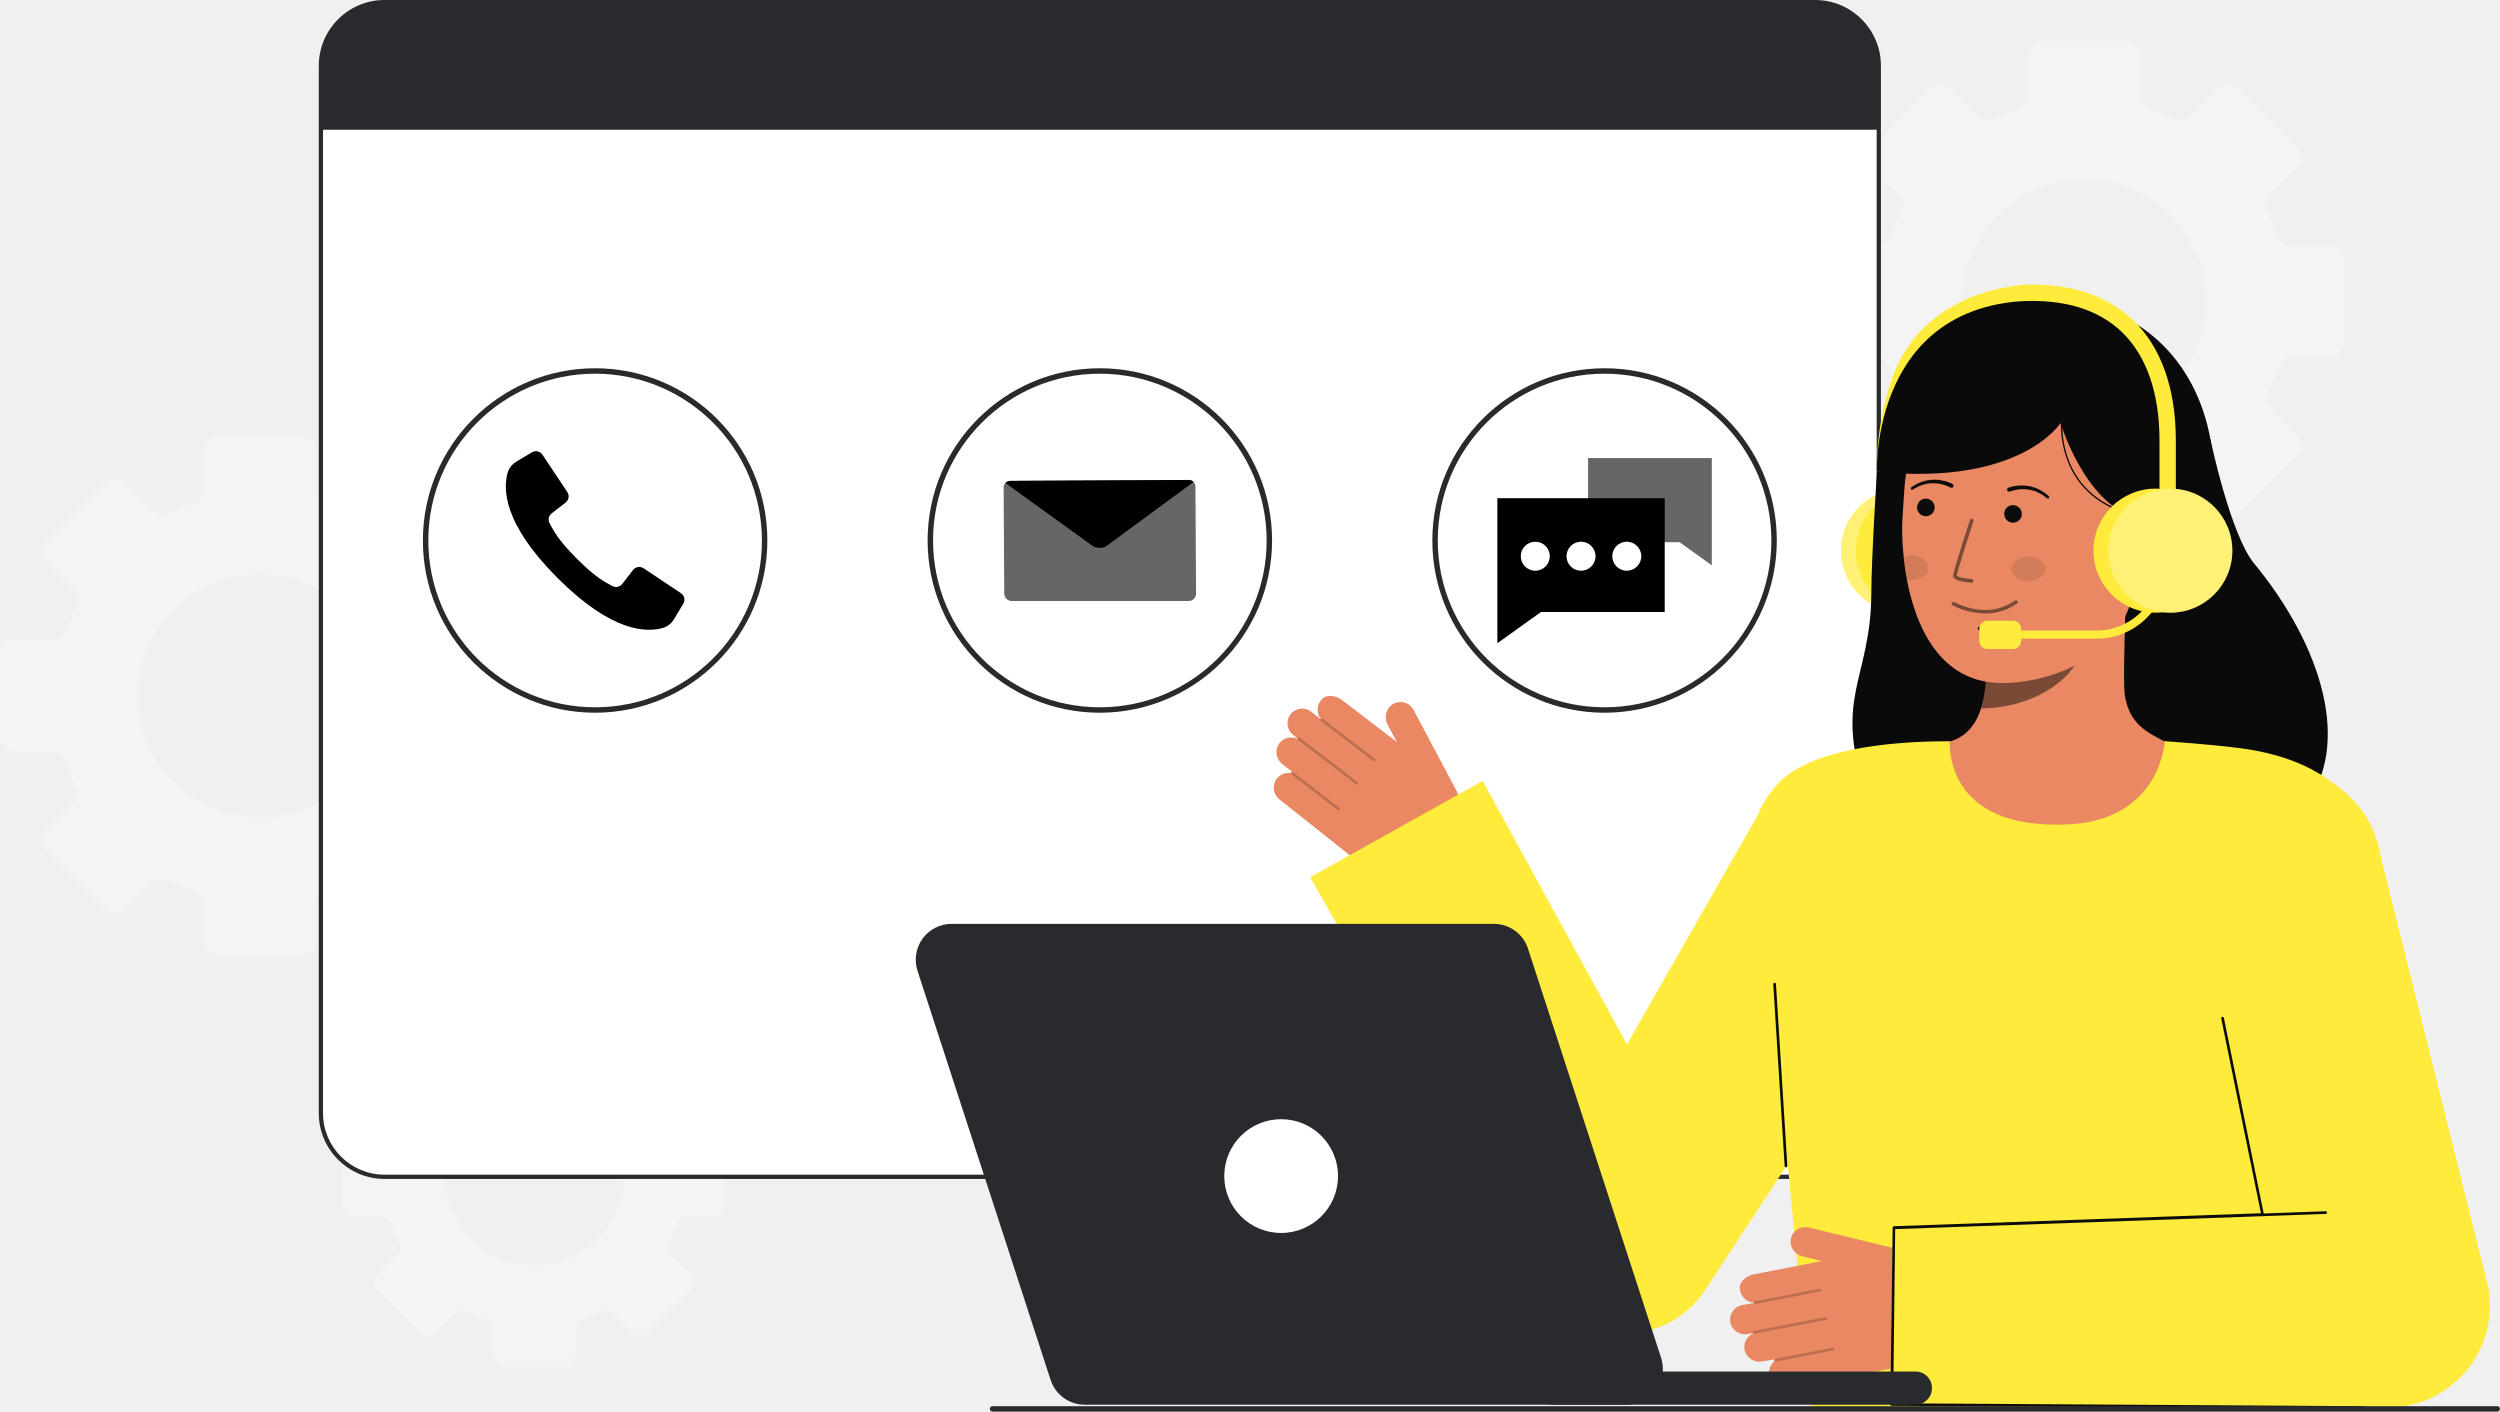
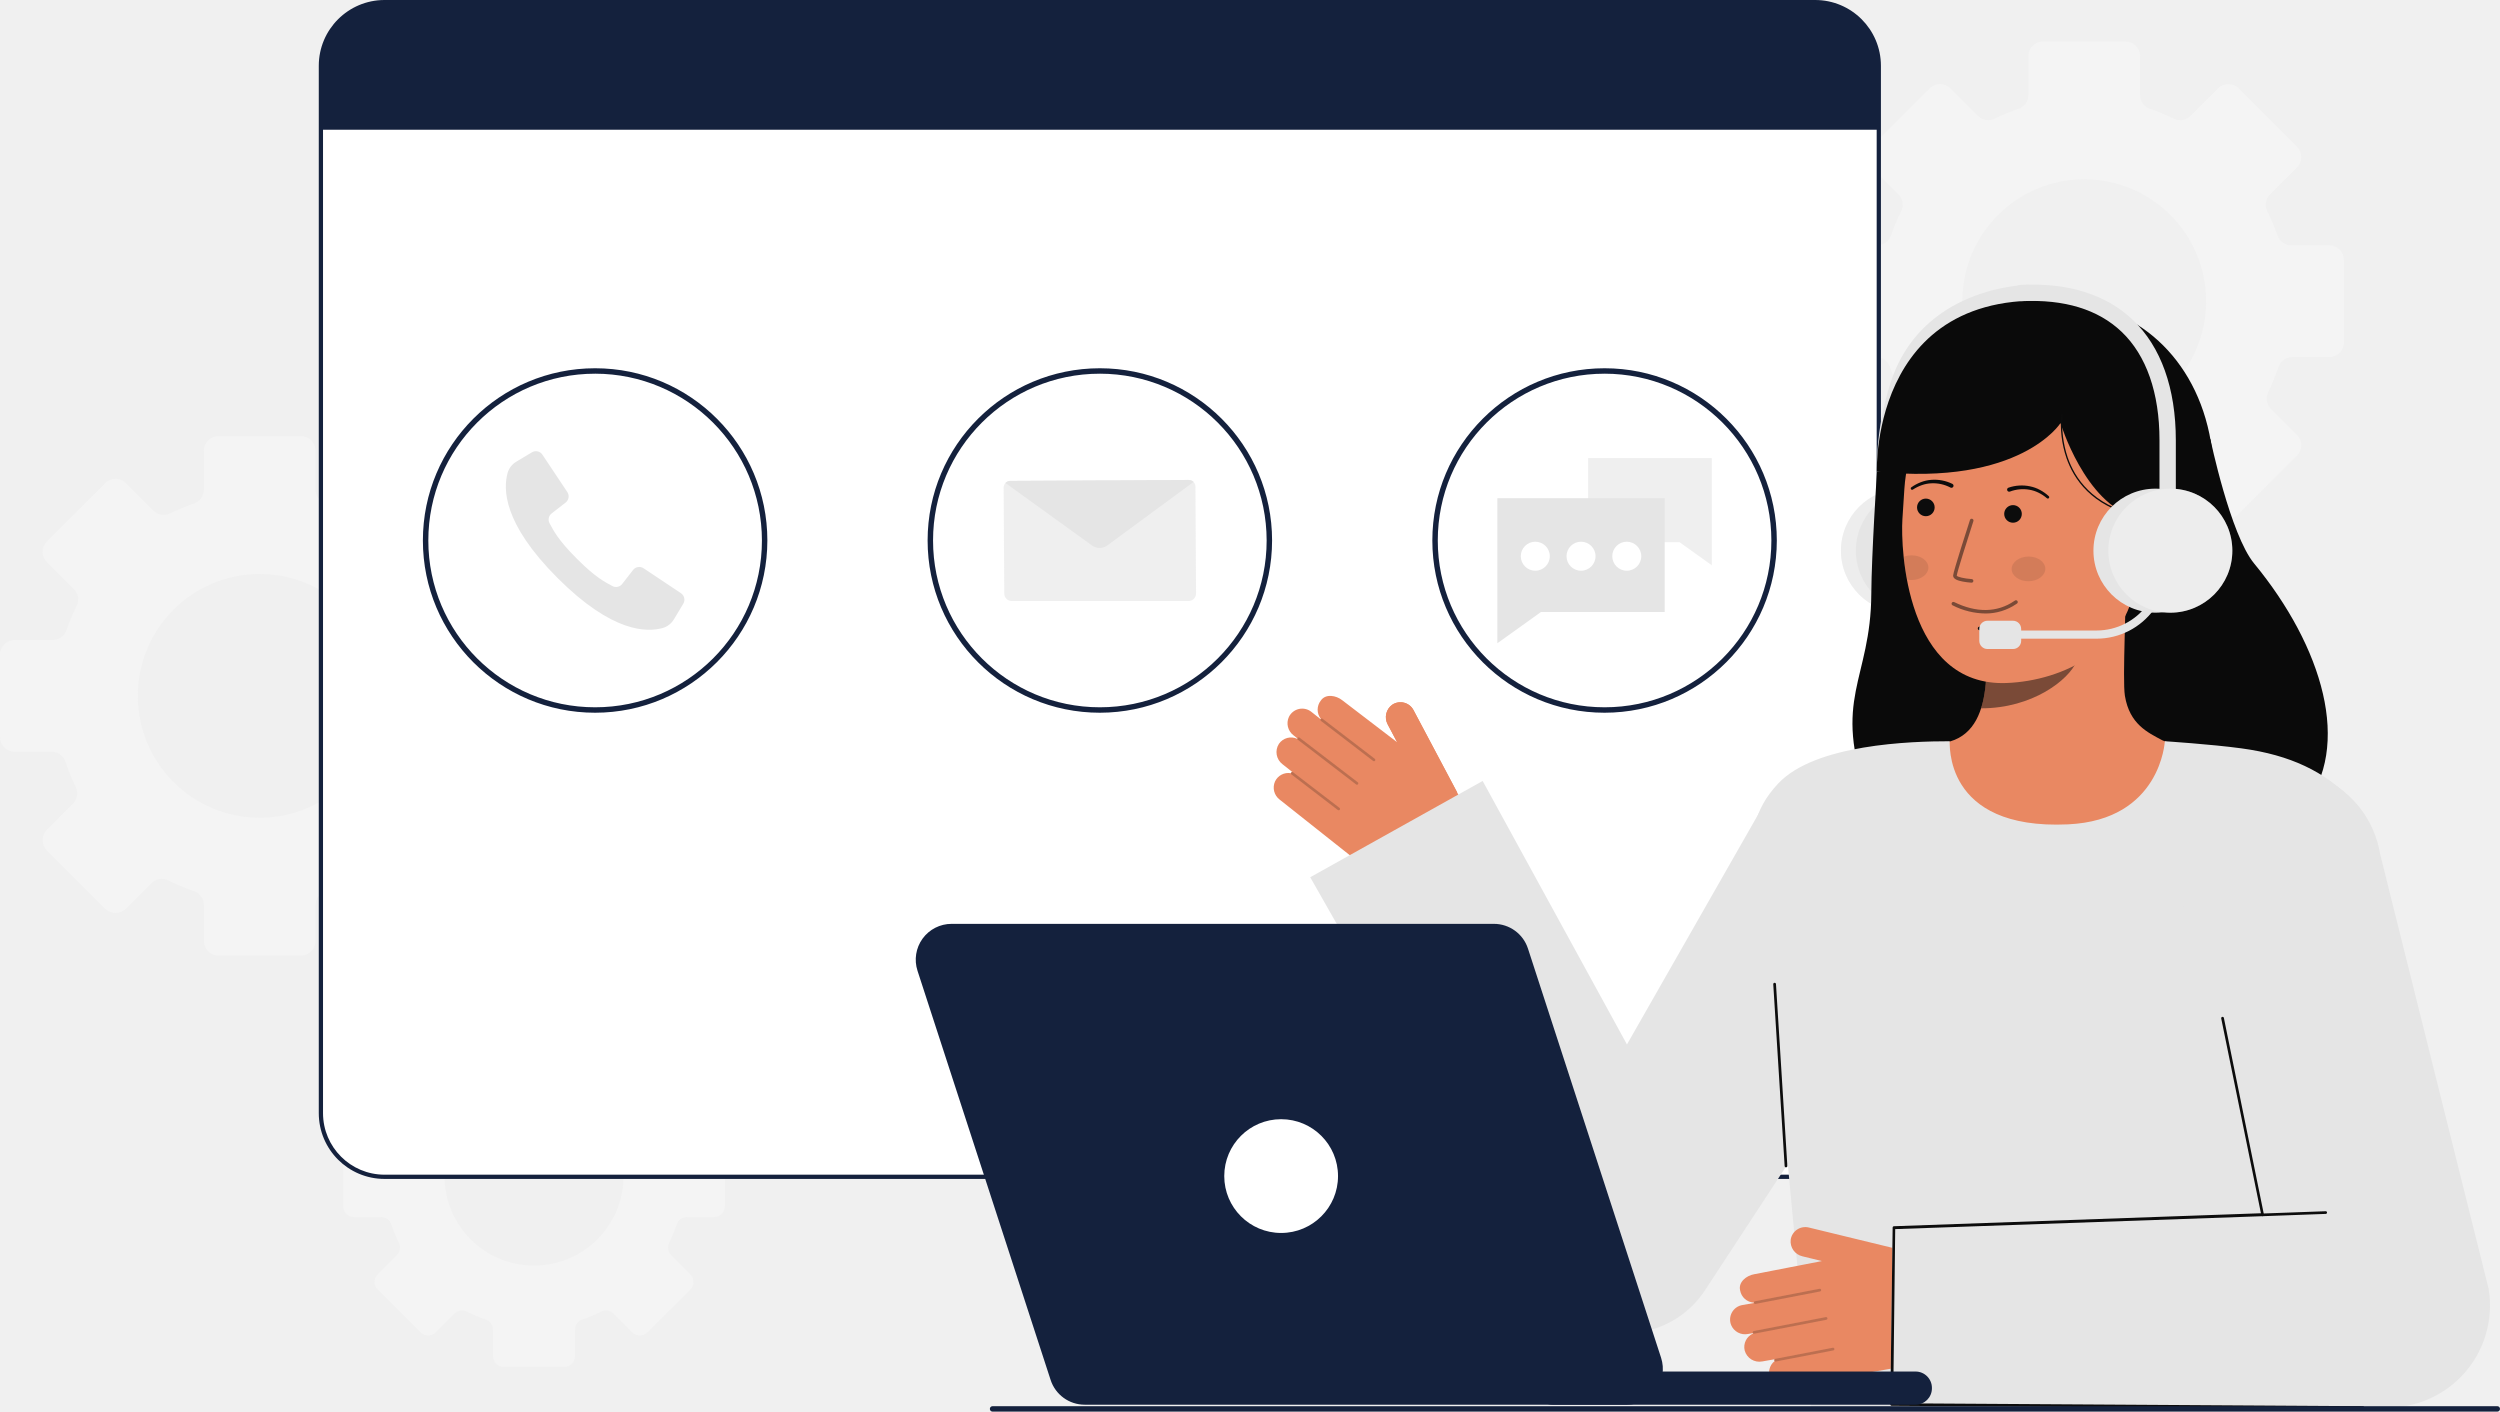
<svg xmlns="http://www.w3.org/2000/svg" id="Layer_1" data-name="Layer 1" viewBox="0 0 918.777 518.786">
  <g>
    <path d="M856.044,90.157H842.085a5.348,5.348,0,0,1-5.055-3.577,76.258,76.258,0,0,0-3.784-8.97,5.343,5.343,0,0,1,1.017-6.175l9.921-9.921a5.381,5.381,0,0,0,0-7.606L822.75,32.484a5.379,5.379,0,0,0-7.605,0l-10.1,10.1a5.35,5.35,0,0,1-6.128,1.035,75.187,75.187,0,0,0-8.792-3.624,5.349,5.349,0,0,1-3.624-5.073V20.614a5.374,5.374,0,0,0-5.375-5.375h-30.3a5.374,5.374,0,0,0-5.375,5.375V34.922a5.349,5.349,0,0,1-3.624,5.073,75.1,75.1,0,0,0-8.791,3.624,5.35,5.35,0,0,1-6.128-1.035l-10.1-10.1a5.381,5.381,0,0,0-7.606,0L687.767,53.908a5.381,5.381,0,0,0,0,7.606l9.922,9.921a5.343,5.343,0,0,1,1.016,6.175,74.55,74.55,0,0,0-3.774,8.97,5.369,5.369,0,0,1-5.065,3.577H675.907a5.373,5.373,0,0,0-5.375,5.375v30.31a5.373,5.373,0,0,0,5.375,5.375H689.5a5.364,5.364,0,0,1,5.1,3.69,75.86,75.86,0,0,0,3.756,9.215,5.385,5.385,0,0,1-1.017,6.166l-9.573,9.573a5.369,5.369,0,0,0,0,7.6L709.2,188.891a5.381,5.381,0,0,0,7.606,0l9.384-9.385a5.382,5.382,0,0,1,6.213-1,74.734,74.734,0,0,0,9.385,3.916,5.387,5.387,0,0,1,3.661,5.093v13.234a5.376,5.376,0,0,0,5.375,5.385h30.3a5.376,5.376,0,0,0,5.375-5.385V187.517a5.389,5.389,0,0,1,3.661-5.093,74.671,74.671,0,0,0,9.385-3.916,5.382,5.382,0,0,1,6.213,1l9.385,9.385a5.379,5.379,0,0,0,7.605,0l21.434-21.434a5.369,5.369,0,0,0,0-7.6l-9.573-9.573a5.385,5.385,0,0,1-1.017-6.166,75.7,75.7,0,0,0,3.756-9.215,5.364,5.364,0,0,1,5.1-3.69h13.592a5.373,5.373,0,0,0,5.375-5.375V95.532A5.373,5.373,0,0,0,856.044,90.157ZM765.98,155.475a44.792,44.792,0,1,1,44.788-44.788A44.793,44.793,0,0,1,765.98,155.475Z" fill="#f4f4f4" />
    <path d="M262.408,417.142H252.155a3.928,3.928,0,0,1-3.713-2.628,55.927,55.927,0,0,0-2.78-6.589,3.927,3.927,0,0,1,.747-4.536L253.7,396.1a3.952,3.952,0,0,0,0-5.587l-15.743-15.736a3.952,3.952,0,0,0-5.587,0l-7.418,7.419a3.93,3.93,0,0,1-4.5.76,55.206,55.206,0,0,0-6.457-2.662,3.929,3.929,0,0,1-2.662-3.726V366.06a3.947,3.947,0,0,0-3.948-3.948H185.122a3.947,3.947,0,0,0-3.948,3.948v10.51a3.928,3.928,0,0,1-2.662,3.726,55.206,55.206,0,0,0-6.457,2.662,3.928,3.928,0,0,1-4.5-.76l-7.419-7.419a3.952,3.952,0,0,0-5.587,0l-15.743,15.736a3.952,3.952,0,0,0,0,5.587l7.287,7.287a3.927,3.927,0,0,1,.747,4.536,54.9,54.9,0,0,0-2.773,6.589,3.943,3.943,0,0,1-3.719,2.628H130.093a3.947,3.947,0,0,0-3.948,3.948v22.263a3.947,3.947,0,0,0,3.948,3.948h9.984a3.939,3.939,0,0,1,3.747,2.71,55.815,55.815,0,0,0,2.759,6.769,3.954,3.954,0,0,1-.747,4.529l-7.031,7.032a3.942,3.942,0,0,0,0,5.579l15.743,15.744a3.952,3.952,0,0,0,5.587,0l6.893-6.894a3.951,3.951,0,0,1,4.563-.732,54.915,54.915,0,0,0,6.894,2.876,3.956,3.956,0,0,1,2.689,3.74v9.722a3.948,3.948,0,0,0,3.948,3.954h22.257a3.948,3.948,0,0,0,3.948-3.954v-9.722a3.956,3.956,0,0,1,2.689-3.74,54.915,54.915,0,0,0,6.894-2.876,3.951,3.951,0,0,1,4.563.732l6.893,6.894a3.952,3.952,0,0,0,5.587,0L253.7,473.92a3.942,3.942,0,0,0,0-5.579l-7.031-7.032a3.955,3.955,0,0,1-.747-4.529,55.815,55.815,0,0,0,2.759-6.769,3.939,3.939,0,0,1,3.747-2.71h9.984a3.947,3.947,0,0,0,3.948-3.948V421.09A3.947,3.947,0,0,0,262.408,417.142Zm-66.154,47.977a32.9,32.9,0,1,1,32.9-32.9A32.9,32.9,0,0,1,196.254,465.119Z" fill="#f4f4f4" />
    <path d="M185.513,235.216h-13.96a5.349,5.349,0,0,1-5.055-3.577,76.2,76.2,0,0,0-3.784-8.971,5.343,5.343,0,0,1,1.017-6.175l9.921-9.921a5.381,5.381,0,0,0,0-7.606l-21.433-21.424a5.381,5.381,0,0,0-7.606,0l-10.1,10.1a5.347,5.347,0,0,1-6.128,1.035,75.187,75.187,0,0,0-8.792-3.624,5.349,5.349,0,0,1-3.624-5.073V165.672a5.373,5.373,0,0,0-5.375-5.375h-30.3a5.373,5.373,0,0,0-5.374,5.375V179.98a5.35,5.35,0,0,1-3.624,5.073,75.044,75.044,0,0,0-8.792,3.624,5.347,5.347,0,0,1-6.128-1.035l-10.1-10.1a5.381,5.381,0,0,0-7.606,0L17.235,198.966a5.381,5.381,0,0,0,0,7.606l9.922,9.921a5.343,5.343,0,0,1,1.016,6.175,74.5,74.5,0,0,0-3.774,8.971,5.371,5.371,0,0,1-5.065,3.577H5.375A5.372,5.372,0,0,0,0,240.59V270.9a5.372,5.372,0,0,0,5.375,5.375H18.967a5.366,5.366,0,0,1,5.1,3.69,75.874,75.874,0,0,0,3.756,9.216,5.384,5.384,0,0,1-1.017,6.165l-9.573,9.573a5.37,5.37,0,0,0,0,7.6l21.434,21.433a5.381,5.381,0,0,0,7.606,0l9.384-9.385a5.38,5.38,0,0,1,6.213-1,74.728,74.728,0,0,0,9.385,3.915,5.388,5.388,0,0,1,3.662,5.093V345.81a5.375,5.375,0,0,0,5.374,5.384h30.3a5.375,5.375,0,0,0,5.375-5.384V332.575a5.388,5.388,0,0,1,3.662-5.093,74.715,74.715,0,0,0,9.384-3.915,5.38,5.38,0,0,1,6.213,1l9.385,9.385a5.381,5.381,0,0,0,7.606,0l21.433-21.433a5.37,5.37,0,0,0,0-7.6l-9.573-9.573a5.384,5.384,0,0,1-1.017-6.165,75.714,75.714,0,0,0,3.756-9.216,5.366,5.366,0,0,1,5.1-3.69h13.593a5.372,5.372,0,0,0,5.374-5.375V240.59A5.372,5.372,0,0,0,185.513,235.216ZM95.448,300.533a44.792,44.792,0,1,1,44.788-44.788A44.793,44.793,0,0,1,95.448,300.533Z" fill="#f4f4f4" />
    <g>
      <g>
        <g>
          <rect x="117.936" y="0.779" width="572.541" height="431.712" rx="23.379" transform="translate(808.413 433.27) rotate(-180)" fill="#fff" />
-           <path d="M117.156,409.112V24.158A24.187,24.187,0,0,1,141.315,0H667.1a24.187,24.187,0,0,1,24.159,24.158V409.112A24.186,24.186,0,0,1,667.1,433.27H141.315A24.186,24.186,0,0,1,117.156,409.112ZM141.315,1.559a22.626,22.626,0,0,0-22.6,22.6V409.112a22.626,22.626,0,0,0,22.6,22.6H667.1a22.626,22.626,0,0,0,22.6-22.6V24.158a22.625,22.625,0,0,0-22.6-22.6Z" fill="#292a2e" />
+           <path d="M117.156,409.112V24.158A24.187,24.187,0,0,1,141.315,0H667.1a24.187,24.187,0,0,1,24.159,24.158V409.112A24.186,24.186,0,0,1,667.1,433.27H141.315A24.186,24.186,0,0,1,117.156,409.112ZM141.315,1.559a22.626,22.626,0,0,0-22.6,22.6V409.112a22.626,22.626,0,0,0,22.6,22.6H667.1a22.626,22.626,0,0,0,22.6-22.6V24.158a22.625,22.625,0,0,0-22.6-22.6Z" fill="#14213D" />
        </g>
-         <path d="M117.936,24.155V47.68H690.475V24.155A23.379,23.379,0,0,0,667.1.776H141.315A23.379,23.379,0,0,0,117.936,24.155Z" fill="#292a2e" />
+         <path d="M117.936,24.155V47.68H690.475V24.155A23.379,23.379,0,0,0,667.1.776H141.315A23.379,23.379,0,0,0,117.936,24.155Z" fill="#14213D" />
      </g>
      <g>
-         <path d="M218.714,261.937a63.3,63.3,0,1,1,63.3-63.3A63.373,63.373,0,0,1,218.714,261.937Zm0-124.6a61.3,61.3,0,1,0,61.3,61.3A61.371,61.371,0,0,0,218.714,137.333Z" fill="#292a2e" />
-         <path d="M404.206,261.937a63.3,63.3,0,1,1,63.3-63.3A63.373,63.373,0,0,1,404.206,261.937Zm0-124.6a61.3,61.3,0,1,0,61.3,61.3A61.371,61.371,0,0,0,404.206,137.333Z" fill="#292a2e" />
-         <path d="M589.7,261.937a63.3,63.3,0,1,1,63.3-63.3A63.373,63.373,0,0,1,589.7,261.937Zm0-124.6a61.3,61.3,0,1,0,61.3,61.3A61.371,61.371,0,0,0,589.7,137.333Z" fill="#292a2e" />
+         <path d="M218.714,261.937a63.3,63.3,0,1,1,63.3-63.3A63.373,63.373,0,0,1,218.714,261.937Zm0-124.6a61.3,61.3,0,1,0,61.3,61.3A61.371,61.371,0,0,0,218.714,137.333Z" fill="#14213D" />
+         <path d="M404.206,261.937a63.3,63.3,0,1,1,63.3-63.3A63.373,63.373,0,0,1,404.206,261.937Zm0-124.6a61.3,61.3,0,1,0,61.3,61.3A61.371,61.371,0,0,0,404.206,137.333Z" fill="#14213D" />
+         <path d="M589.7,261.937a63.3,63.3,0,1,1,63.3-63.3A63.373,63.373,0,0,1,589.7,261.937Zm0-124.6a61.3,61.3,0,1,0,61.3,61.3A61.371,61.371,0,0,0,589.7,137.333Z" fill="#14213D" />
        <g>
-           <polygon points="629.104 207.756 629.104 168.343 583.629 168.343 583.629 199.267 617.253 199.267 629.104 207.756" fill="#000000" opacity="0.6" />
-           <polygon points="550.294 236.398 550.294 183.094 611.798 183.094 611.798 224.917 566.323 224.917 550.294 236.398" fill="#000000" />
+           <polygon points="629.104 207.756 629.104 168.343 583.629 168.343 583.629 199.267 617.253 199.267 629.104 207.756" fill="#E5E5E5" opacity="0.6" />
+           <polygon points="550.294 236.398 550.294 183.094 611.798 183.094 611.798 224.917 566.323 224.917 550.294 236.398" fill="#E5E5E5" />
          <circle cx="564.235" cy="204.415" r="5.33" fill="#fff" />
          <circle cx="581.046" cy="204.415" r="5.33" fill="#fff" />
          <circle cx="597.857" cy="204.415" r="5.33" fill="#fff" />
        </g>
-         <path d="M250.252,218.005a2.867,2.867,0,0,1,.867,3.859l-3.448,5.745a7.019,7.019,0,0,1-4.126,3.19c-5.731,1.572-18.369,1.888-38.627-18.367s-19.939-32.9-18.367-38.628a7.024,7.024,0,0,1,3.188-4.128l5.747-3.447a2.864,2.864,0,0,1,3.857.869l9.162,13.743a2.865,2.865,0,0,1-.625,3.847l-5.146,4a2.852,2.852,0,0,0-.752,3.64c1.51,2.716,2.941,5.917,10.027,13.012s10.3,8.517,13.012,10.027a2.847,2.847,0,0,0,3.638-.755l4-5.143a2.863,2.863,0,0,1,3.848-.625Z" fill="#000000" />
+         <path d="M250.252,218.005a2.867,2.867,0,0,1,.867,3.859l-3.448,5.745a7.019,7.019,0,0,1-4.126,3.19c-5.731,1.572-18.369,1.888-38.627-18.367s-19.939-32.9-18.367-38.628a7.024,7.024,0,0,1,3.188-4.128l5.747-3.447a2.864,2.864,0,0,1,3.857.869l9.162,13.743a2.865,2.865,0,0,1-.625,3.847l-5.146,4a2.852,2.852,0,0,0-.752,3.64c1.51,2.716,2.941,5.917,10.027,13.012s10.3,8.517,13.012,10.027a2.847,2.847,0,0,0,3.638-.755l4-5.143a2.863,2.863,0,0,1,3.848-.625Z" fill="#E5E5E5" />
        <g>
-           <path d="M436.827,220.885H371.842a2.756,2.756,0,0,1-2.77-2.741l-.227-38.949a2.455,2.455,0,0,1,2.443-2.47l65.585-.336a2.455,2.455,0,0,1,2.468,2.441l.227,39.285A2.755,2.755,0,0,1,436.827,220.885Z" fill="#000000" opacity="0.6" />
-           <path d="M438.642,177.125c-3.88,2.85-32.059,23.59-32.089,23.61a4.927,4.927,0,0,1-4.99-.1l-32.051-23.13a2.456,2.456,0,0,1,1.781-.78l65.579-.34A2.468,2.468,0,0,1,438.642,177.125Z" fill="#000000" />
+           <path d="M436.827,220.885H371.842a2.756,2.756,0,0,1-2.77-2.741l-.227-38.949a2.455,2.455,0,0,1,2.443-2.47l65.585-.336a2.455,2.455,0,0,1,2.468,2.441l.227,39.285A2.755,2.755,0,0,1,436.827,220.885Z" fill="#E5E5E5" opacity="0.6" />
+           <path d="M438.642,177.125c-3.88,2.85-32.059,23.59-32.089,23.61a4.927,4.927,0,0,1-4.99-.1l-32.051-23.13a2.456,2.456,0,0,1,1.781-.78l65.579-.34A2.468,2.468,0,0,1,438.642,177.125Z" fill="#E5E5E5" />
        </g>
      </g>
    </g>
    <g>
-       <circle cx="707.619" cy="202.377" r="22.79" fill="#FFEB3B" />
-       <path d="M696.939,200.218a3,3,0,0,1-2.756-1.812c-.411-.953-9.951-23.721.411-57.121,11.224-36.179,50.319-36.6,50.712-36.6a3,3,0,0,1,0,6h0c-1.428,0-35.088.471-44.987,32.376-9.711,31.3-.724,52.753-.632,52.966a3,3,0,0,1-2.753,4.189Z" fill="#FFEB3B" />
+       <circle cx="707.619" cy="202.377" r="22.79" fill="#E5E5E5" />
+       <path d="M696.939,200.218a3,3,0,0,1-2.756-1.812c-.411-.953-9.951-23.721.411-57.121,11.224-36.179,50.319-36.6,50.712-36.6a3,3,0,0,1,0,6h0c-1.428,0-35.088.471-44.987,32.376-9.711,31.3-.724,52.753-.632,52.966a3,3,0,0,1-2.753,4.189Z" fill="#E5E5E5" />
      <g>
        <g>
-           <circle cx="699.368" cy="202.377" r="22.79" fill="#FFEB3B" />
+           <circle cx="699.368" cy="202.377" r="22.79" fill="#E5E5E5" />
          <circle cx="699.368" cy="202.377" r="22.79" fill="#fff" opacity="0.3" />
-           <circle cx="704.836" cy="202.377" r="22.79" fill="#FFEB3B" />
+           <circle cx="704.836" cy="202.377" r="22.79" fill="#E5E5E5" />
        </g>
        <path d="M812.337,161.371s7.322,35.085,16.066,45.7c25.176,30.557,36.225,67.264,18.16,89.654s-143.912,40.474-160-3.255c-13.541-36.815.986-43.334,1.163-75.234.08-14.435,2.077-44.877,2.077-44.877" fill="#0a0a0a" />
        <path id="sk" d="M707.158,274.908c.23-.03,2.783,42.33,51.994,38.637,34.068-2.552,46.215-38.7,47-38.7-3.673-.78-9.858-1.916-11.489-2.786-5.365-2.883-12-5.882-13.732-16.3-1-6,.695-36.722.174-42.8l-52.294,11.672c.731,12.83,5.845,42.575-12.08,47.839C713.744,273.347,710.531,274.148,707.158,274.908Z" fill="#E98862" />
        <path id="sh" d="M728.073,260.32a37.849,37.849,0,0,0,1.573-8.116,86.513,86.513,0,0,0-.342-18.878,57.328,57.328,0,0,0,28.9-12.662c.972,3.586,6.312,19.256,4.833,22.664C760.244,249.771,747.111,260.32,728.073,260.32Z" fill="#0c0c0c" opacity="0.5" />
        <path d="M737.383,251.015c20.7-.778,46.034-12.516,47.841-40.465l1.631-25.218c1.807-27.948-11.407-51.554-37.722-53.256h0c-26.315-1.7-47.45,19.683-49.257,47.632l-.722,11.164C698.461,201.6,700.451,252.4,737.383,251.015Z" fill="#E98862" />
        <ellipse cx="745.491" cy="209.069" rx="6.187" ry="4.538" transform="translate(-3.107 11.415) rotate(-0.875)" fill="#0c0c0c" opacity="0.1" />
        <path d="M708.7,208.538c.031,2.5-2.707,4.575-6.123,4.632a8.594,8.594,0,0,1-1.761-.157c-.552-2.915-.942-5.739-1.209-8.366a7.808,7.808,0,0,1,2.835-.553C705.861,204.037,708.661,206.026,708.7,208.538Z" fill="#0c0c0c" opacity="0.1" />
        <g>
          <circle cx="707.769" cy="186.476" r="3.237" fill="#0c0c0c" />
          <circle cx="739.8" cy="188.869" r="3.237" fill="#0c0c0c" />
        </g>
        <path d="M724.587,214.147h-.051a29.434,29.434,0,0,1-3.181-.406c-1.572-.3-3.652-.862-3.561-2.259.1-1.593,5.575-18.493,6.2-20.415a.666.666,0,0,1,1.266.411c-2.336,7.2-6.068,19.018-6.137,20.09.23.464,2.854,1.078,5.5,1.25a.666.666,0,0,1-.035,1.33Z" fill="#0c0c0c" opacity="0.5" />
        <path d="M729.846,225.47a27.2,27.2,0,0,1-12.248-3,.665.665,0,0,1,.585-1.195c8.177,4,15.8,3.872,22.037-.37a4.445,4.445,0,0,1,.391-.249.666.666,0,0,1,.6,1.188c-.05.028-.131.084-.244.162A19.946,19.946,0,0,1,729.846,225.47Z" fill="#0c0c0c" opacity="0.5" />
        <path d="M808.161,191.364l-23.573-1.389c-18.328-4.916-27.328-34.489-27.328-34.489s-14.662,23.279-67.5,17.849c0,0-2.575-73.968,75.971-61.444,25.259,4.028,45.914,26.215,47.784,59.455C814.825,194.641,808.161,191.364,808.161,191.364Z" fill="#0a0a0a" />
        <path d="M783.039,218.959c8,.518,15.033-7.619,15.55-15.616s-5.68-12.826-13.677-13.343l-4.468,5.092-4.281,23.423Z" fill="#E98862" />
        <path d="M716.766,179.155a13.642,13.642,0,0,0-6.931-1.536,12.049,12.049,0,0,0-3.545.679,14.584,14.584,0,0,0-3.264,1.619l-.032.02a.509.509,0,0,1-.552-.855,15.64,15.64,0,0,1,3.458-1.862,13.223,13.223,0,0,1,3.855-.872,15,15,0,0,1,7.768,1.48.764.764,0,1,1-.683,1.367l-.019-.01Z" fill="#0c0c0c" />
        <path d="M738.137,179.225a14.991,14.991,0,0,1,7.892-.5,13.239,13.239,0,0,1,3.717,1.344,15.656,15.656,0,0,1,3.2,2.278.509.509,0,0,1-.653.78l-.031-.024a14.566,14.566,0,0,0-3.036-2.013,12.023,12.023,0,0,0-3.434-1.114,13.632,13.632,0,0,0-7.067.661l-.055.022a.764.764,0,1,1-.556-1.424Z" fill="#0c0c0c" />
        <path d="M729.718,231.781a13.648,13.648,0,0,1-2.3-.175.665.665,0,1,1,.209-1.314c4.576.728,6.882-1.267,6.979-1.352a.665.665,0,0,1,.892.987A9.021,9.021,0,0,1,729.718,231.781Z" fill="#0c0c0c" opacity="1" />
        <path d="M784.845,189.625c-16.214-3.663-22.775-13.636-25.423-21.358a39.029,39.029,0,0,1-1.876-16.028l.5.067a38.543,38.543,0,0,0,1.859,15.817c2.61,7.594,9.075,17.4,25.056,21.015Z" fill="#0c0c0c" />
      </g>
      <g>
        <path d="M535.513,291.214l-16.047-30.259a5.42,5.42,0,0,0-7.745-2,5.61,5.61,0,0,0-1.7,7.329l3.441,6.488-20.186-15.437c-2.214-1.756-6.054-2.494-7.86.12a5.419,5.419,0,0,0,.015,6.745.53.53,0,0,0-.06.056c-.013.018-.016.039-.027.057L481.93,261.6a5.425,5.425,0,0,0-8.223,1.831,5.55,5.55,0,0,0,1.647,6.787l1.454,1.152a.5.5,0,0,0-.011.176,5.418,5.418,0,0,0-6.779,1.82,5.594,5.594,0,0,0,1.3,7.483l3.609,2.861a.5.5,0,0,0-.419.186.492.492,0,0,0-.092.262,5.425,5.425,0,0,0-5.835,3.04,5.546,5.546,0,0,0,1.707,6.666l30.453,24.141a27.294,27.294,0,0,0,30.423,2.35h0a18.009,18.009,0,0,0,7.024-24.1Z" fill="#E98862" />
        <g opacity="0.2">
          <path d="M505.337,279.577a.5.5,0,0,1-.694.083l-19.178-14.705a.5.5,0,1,1,.609-.794l19.178,14.706a.5.5,0,0,1,.092.7Z" fill="#0c0c0c" />
        </g>
        <g opacity="0.2">
          <path d="M499.084,288.214a.5.5,0,0,1-.694.083l-21.4-16.411a.5.5,0,0,1-.093-.7.519.519,0,0,1,.7-.093L499,287.5a.5.5,0,0,1,.093.7Z" fill="#0c0c0c" />
        </g>
        <g opacity="0.2">
          <path d="M492.367,297.608a.5.5,0,0,1-.694.083L474.6,284.6a.5.5,0,0,1,.609-.794L492.281,296.9a.5.5,0,0,1,.093.7Z" fill="#0c0c0c" />
        </g>
      </g>
-       <path d="M649.812,292.891l-51.889,90.953L544.891,287.01l-63.374,35.384,85.318,149.92a35.54,35.54,0,0,0,11.25,11.979,35.046,35.046,0,0,0,48.52-10.1l.438-.669,91-138.865Z" fill="#FFEB3B" />
+       <path d="M649.812,292.891l-51.889,90.953L544.891,287.01l-63.374,35.384,85.318,149.92a35.54,35.54,0,0,0,11.25,11.979,35.046,35.046,0,0,0,48.52-10.1l.438-.669,91-138.865Z" fill="#E5E5E5" />
      <path d="M535.513,291.214l-16.047-30.259a5.42,5.42,0,0,0-7.745-2,5.61,5.61,0,0,0-1.7,7.329l3.441,6.488,5.35,11.716" fill="#E98862" />
-       <path id="b_1_b" d="M760.07,302.956c34.092-1.607,35.527-30.543,35.527-30.543s16.892,1.091,28.121,2.611c18.385,2.487,30.512,8.721,40.164,18.372,8.978,8.979,14.444,18.692,8.66,80.711-4.188,44.9-1.241,143.679-1.241,143.679H665.551s-12.338-129.465-14.058-149.679c-3.282-38.589-16.724-60.34,2.064-80.218,13.625-14.416,48.8-15.476,62.958-15.474C716.746,272.415,713.642,305.145,760.07,302.956Z" fill="#FFEB3B" />
+       <path id="b_1_b" d="M760.07,302.956c34.092-1.607,35.527-30.543,35.527-30.543s16.892,1.091,28.121,2.611c18.385,2.487,30.512,8.721,40.164,18.372,8.978,8.979,14.444,18.692,8.66,80.711-4.188,44.9-1.241,143.679-1.241,143.679H665.551s-12.338-129.465-14.058-149.679c-3.282-38.589-16.724-60.34,2.064-80.218,13.625-14.416,48.8-15.476,62.958-15.474C716.746,272.415,713.642,305.145,760.07,302.956Z" fill="#E5E5E5" />
      <path d="M652.691,361.654a.5.5,0,0,0-1,.063l4.184,66.828a.5.5,0,0,0,.459.467.558.558,0,0,0,.071,0,.5.5,0,0,0,.468-.531" fill="#0c0c0c" />
      <g>
        <path d="M698.022,459.207,664.74,451.12a5.421,5.421,0,0,0-6.64,4.463,5.608,5.608,0,0,0,4.353,6.135l7.137,1.734L644.644,468.3c-2.782.49-5.884,2.872-5.127,5.958a5.418,5.418,0,0,0,5.054,4.467.437.437,0,0,0,0,.081c0,.022.018.038.024.059l-4.291.756a5.426,5.426,0,0,0-4.089,7.366,5.548,5.548,0,0,0,6.169,3.273l1.826-.322a.508.508,0,0,0,.124.125,5.417,5.417,0,0,0-3.138,6.278,5.593,5.593,0,0,0,6.458,4l4.536-.8a.5.5,0,0,0-.139.436.487.487,0,0,0,.135.244,5.422,5.422,0,0,0-1.6,6.381,5.545,5.545,0,0,0,6.118,3.149L694.976,503a27.291,27.291,0,0,0,21.954-21.192h0a18.01,18.01,0,0,0-13.362-21.253Z" fill="#E98862" />
        <g opacity="0.2">
          <path d="M669.287,474.049a.5.5,0,0,1-.4.575l-23.729,4.58a.5.5,0,1,1-.189-.982l23.729-4.581a.5.5,0,0,1,.586.4Z" fill="#0c0c0c" />
        </g>
        <g opacity="0.2">
          <path d="M671.6,484.459a.5.5,0,0,1-.4.574l-26.482,5.112a.5.5,0,0,1-.585-.4.516.516,0,0,1,.4-.585l26.482-5.112a.5.5,0,0,1,.585.4Z" fill="#0c0c0c" />
        </g>
        <g opacity="0.2">
          <path d="M674.161,495.719a.5.5,0,0,1-.4.574l-21.124,4.078a.5.5,0,0,1-.19-.982l21.124-4.078a.5.5,0,0,1,.586.4Z" fill="#0c0c0c" />
        </g>
      </g>
-       <path id="b_4_b" d="M694.707,516.091l178.838.976a37.5,37.5,0,0,0,41.038-43.5l-39.842-159.6A37.5,37.5,0,1,0,800.78,326.4l30.556,120.236L695.572,451.1Z" fill="#FFEB3B" />
+       <path id="b_4_b" d="M694.707,516.091l178.838.976a37.5,37.5,0,0,0,41.038-43.5l-39.842-159.6A37.5,37.5,0,1,0,800.78,326.4l30.556,120.236L695.572,451.1Z" fill="#E5E5E5" />
      <g id="b_4_st">
        <path d="M854.712,446.132a.5.5,0,0,0,.073-.994l-23.161.841a.492.492,0,0,0-.568.42.5.5,0,0,0,.42.568l23.161-.841A.474.474,0,0,0,854.712,446.132Z" fill="#0c0c0c" />
      </g>
      <g id="b_4_st-2" data-name="b_4_st">
        <path d="M868.343,517.786a.5.5,0,0,0,.065-1l-172.655-1.077.758-64,134.952-4.743a.5.5,0,0,0,.559-.579l-14.717-72.27a.493.493,0,0,0-.576-.41.5.5,0,0,0-.41.576l14.6,71.6-134.788,4.764a.5.5,0,0,0-.563.443l-.865,65a.5.5,0,0,0,.432.55l173.139,1.141A.482.482,0,0,0,868.343,517.786Z" fill="#0c0c0c" />
      </g>
      <g>
-         <path d="M610.469,499.007,561.545,348.618a13.162,13.162,0,0,0-12.517-9.091H349.71a13.163,13.163,0,0,0-12.518,17.235l48.924,150.39a13.162,13.162,0,0,0,12.517,9.091H597.951A13.164,13.164,0,0,0,610.469,499.007Z" fill="#292a2e" />
-         <rect x="564.541" y="504.049" width="145.462" height="12.194" rx="6.02" fill="#292a2e" />
+         <path d="M610.469,499.007,561.545,348.618a13.162,13.162,0,0,0-12.517-9.091H349.71a13.163,13.163,0,0,0-12.518,17.235l48.924,150.39a13.162,13.162,0,0,0,12.517,9.091H597.951A13.164,13.164,0,0,0,610.469,499.007Z" fill="#14213D" />
+         <rect x="564.541" y="504.049" width="145.462" height="12.194" rx="6.02" fill="#14213D" />
        <circle cx="470.831" cy="432.221" r="20.905" fill="#fff" />
      </g>
-       <path d="M796.635,198.957a3,3,0,0,1-3-3V161.783c0-17.39-4.814-31.169-13.92-39.847-8.631-8.226-21.017-12.009-36.8-11.252a3,3,0,1,1-.288-5.993c17.491-.845,31.366,3.5,41.232,12.9,10.323,9.839,15.78,25.12,15.78,44.191v34.174A3,3,0,0,1,796.635,198.957Z" fill="#FFEB3B" />
+       <path d="M796.635,198.957a3,3,0,0,1-3-3V161.783c0-17.39-4.814-31.169-13.92-39.847-8.631-8.226-21.017-12.009-36.8-11.252a3,3,0,1,1-.288-5.993c17.491-.845,31.366,3.5,41.232,12.9,10.323,9.839,15.78,25.12,15.78,44.191v34.174A3,3,0,0,1,796.635,198.957Z" fill="#E5E5E5" />
      <g>
-         <circle cx="792.151" cy="202.377" r="22.79" fill="#FFEB3B" />
-         <path d="M793.031,219.449a1.5,1.5,0,0,0-2.095.336l-1.743,2.409a23.08,23.08,0,0,1-18.647,9.523H742.8v-.587a3,3,0,0,0-3-3h-9.39a3,3,0,0,0-3,3v4.392a3,3,0,0,0,3,3h9.39a3,3,0,0,0,3-3v-.8h27.746a26.089,26.089,0,0,0,21.077-10.764l1.744-2.409A1.5,1.5,0,0,0,793.031,219.449Z" fill="#FFEB3B" />
-         <circle cx="797.619" cy="202.377" r="22.79" fill="#FFEB3B" />
+         <circle cx="792.151" cy="202.377" r="22.79" fill="#E5E5E5" />
+         <path d="M793.031,219.449a1.5,1.5,0,0,0-2.095.336l-1.743,2.409a23.08,23.08,0,0,1-18.647,9.523H742.8v-.587a3,3,0,0,0-3-3h-9.39a3,3,0,0,0-3,3v4.392a3,3,0,0,0,3,3h9.39a3,3,0,0,0,3-3v-.8h27.746a26.089,26.089,0,0,0,21.077-10.764l1.744-2.409A1.5,1.5,0,0,0,793.031,219.449Z" fill="#E5E5E5" />
+         <circle cx="797.619" cy="202.377" r="22.79" fill="#E5E5E5" />
        <circle cx="797.619" cy="202.377" r="22.79" fill="#fff" opacity="0.3" />
      </g>
    </g>
-     <path d="M364.778,518.786h553a1,1,0,0,0,0-2h-553a1,1,0,0,0,0,2Z" fill="#292a2e" />
+     <path d="M364.778,518.786h553a1,1,0,0,0,0-2h-553a1,1,0,0,0,0,2Z" fill="#14213D" />
  </g>
</svg>
